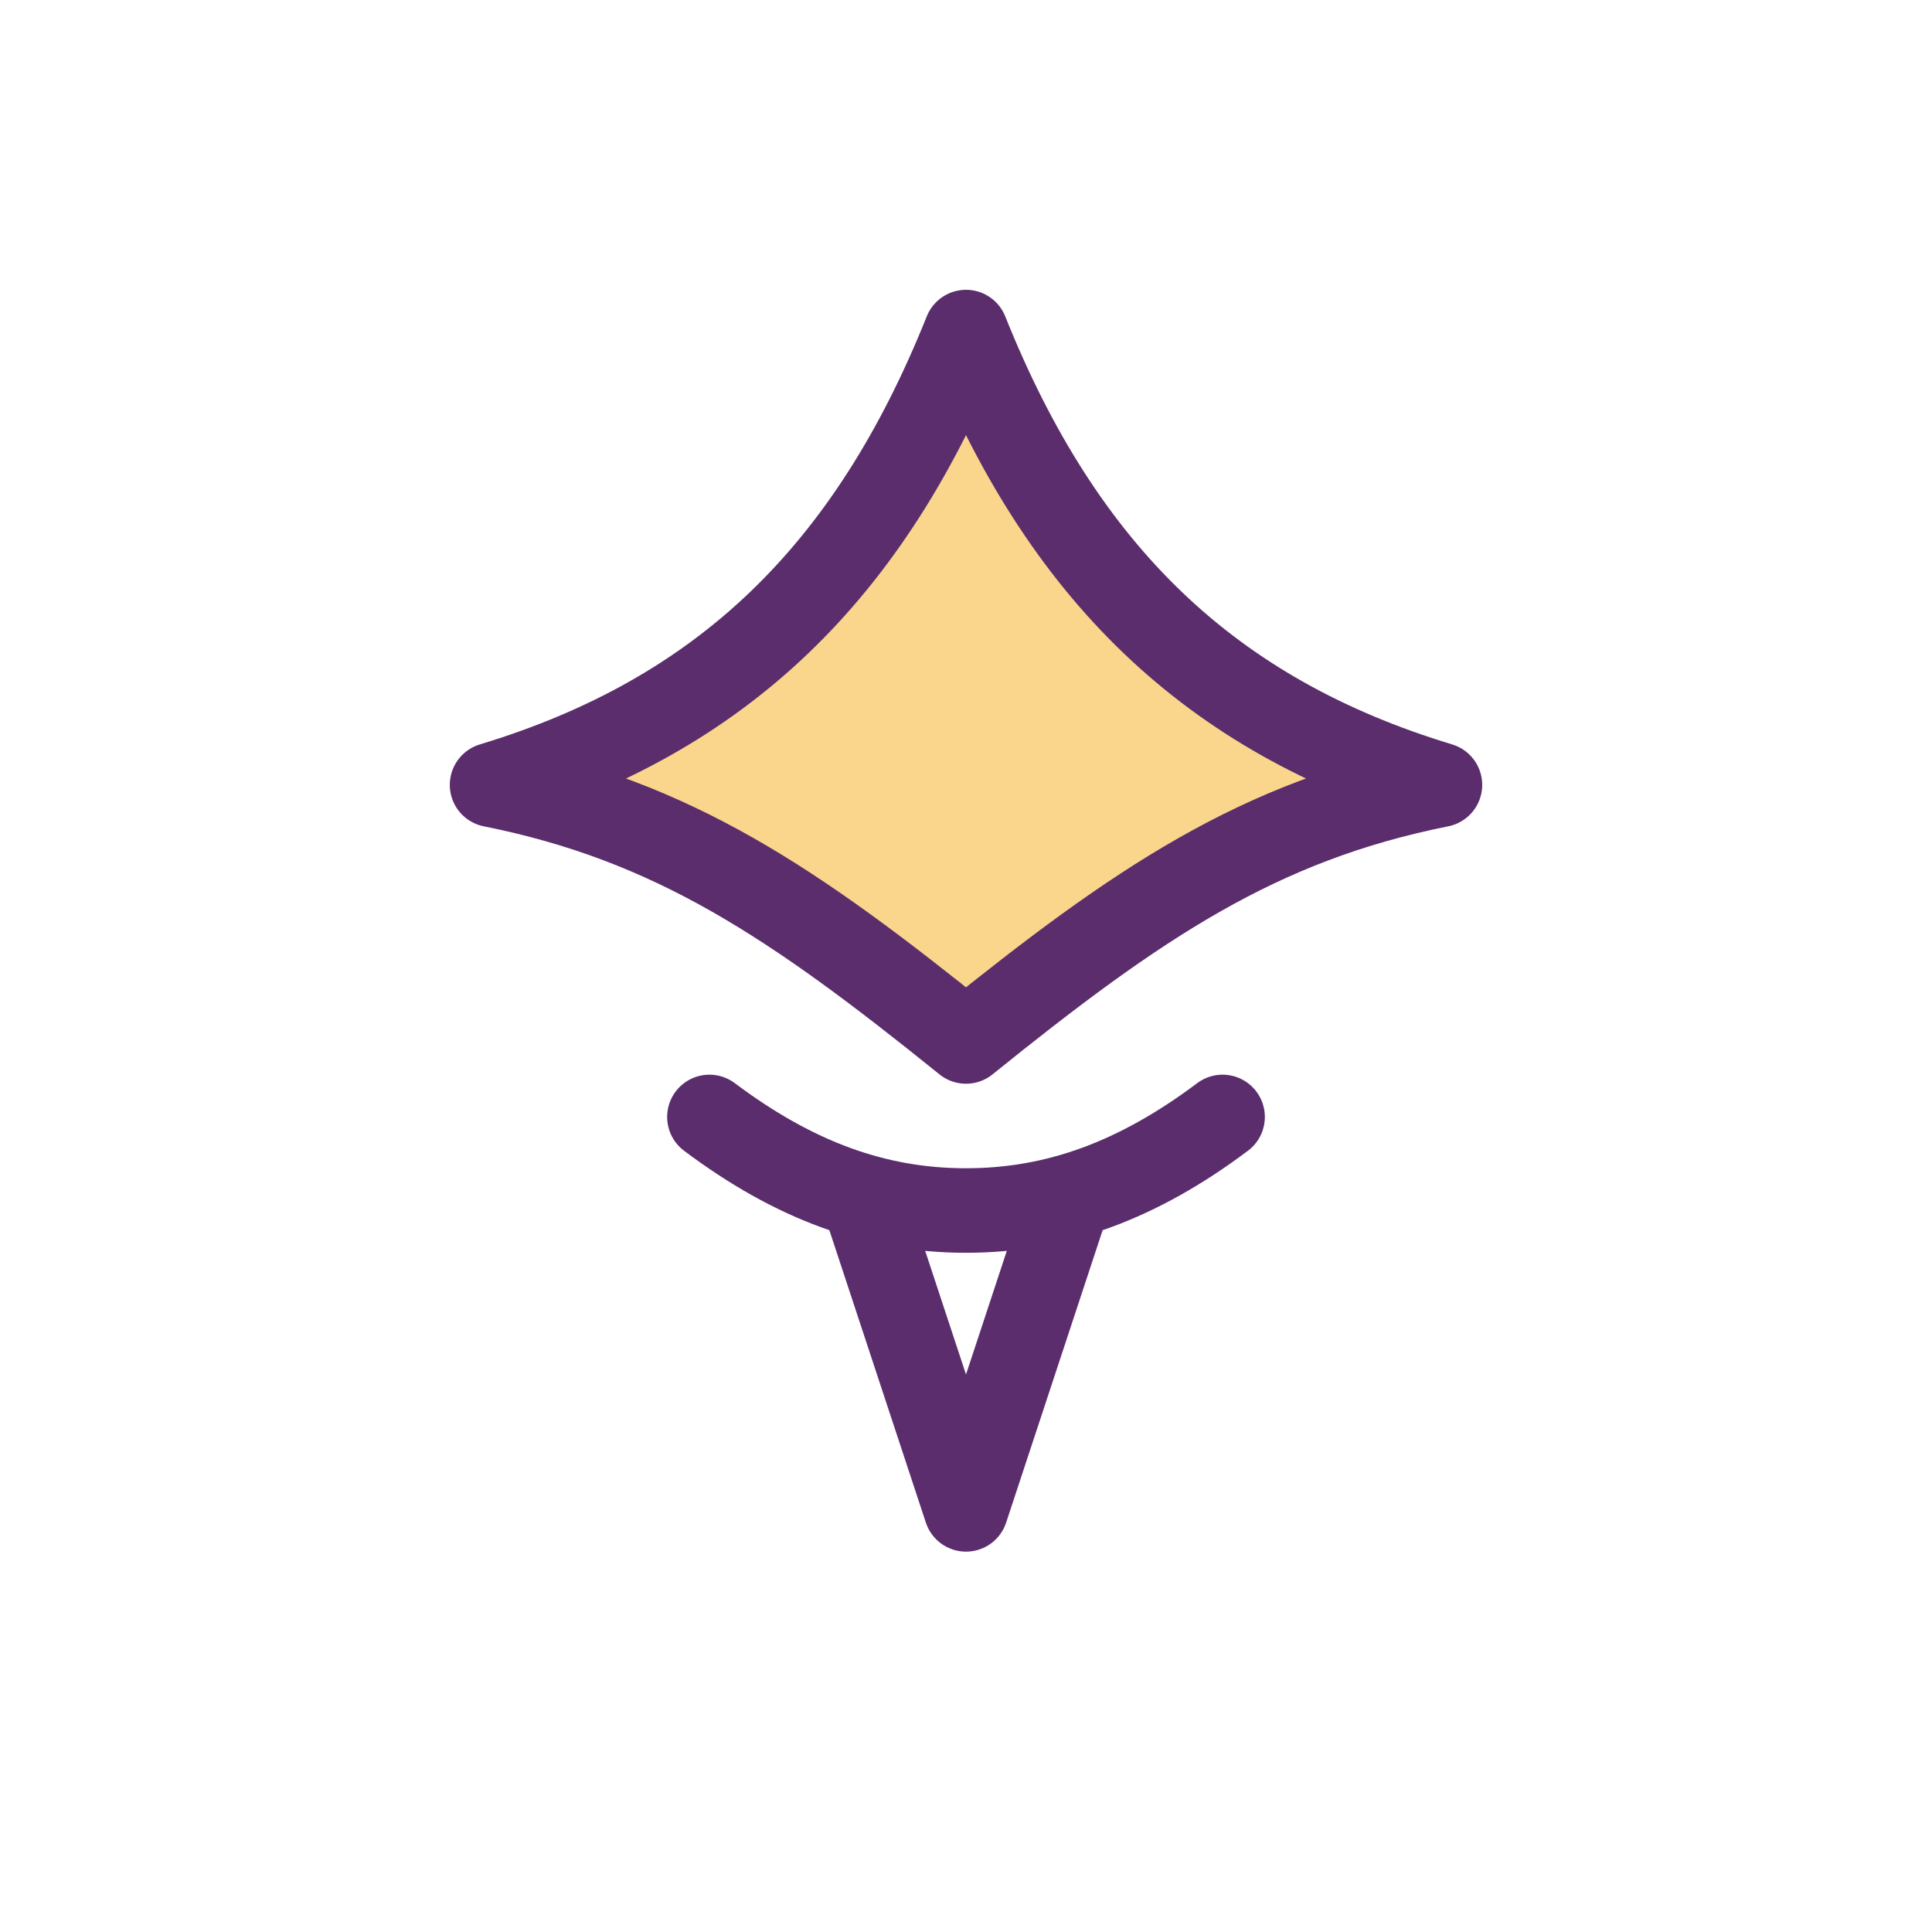
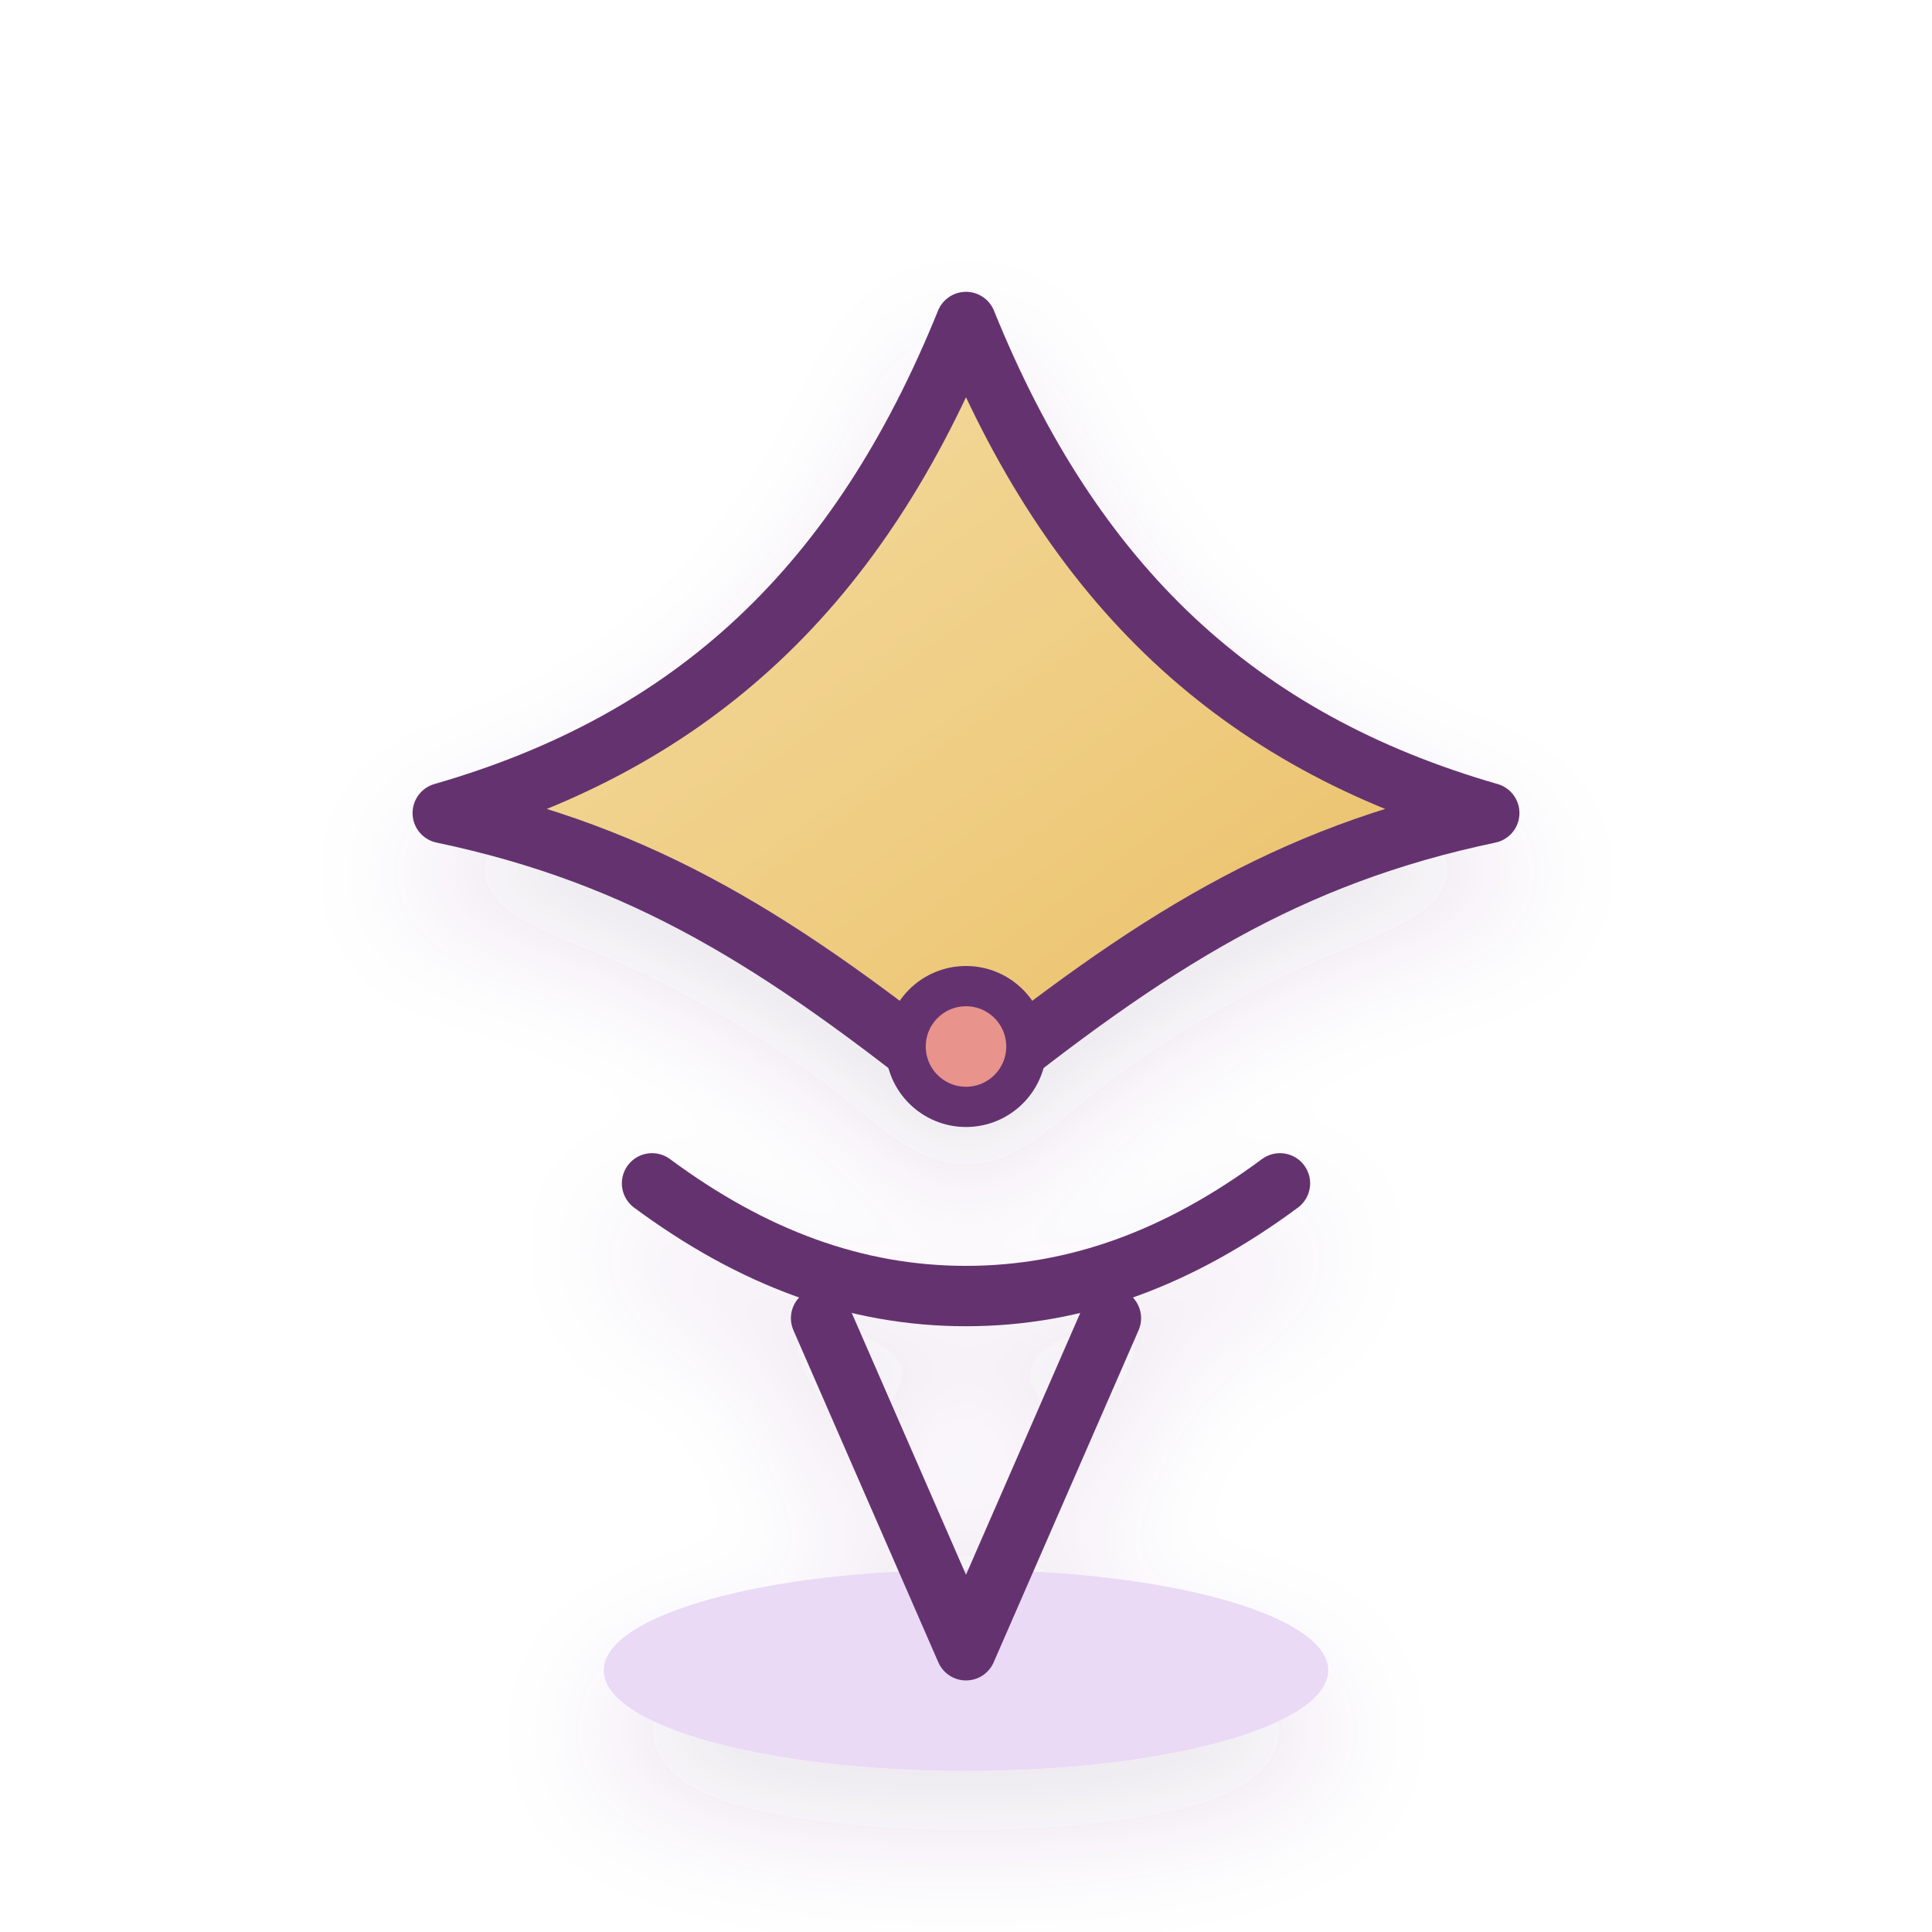
- <svg xmlns="http://www.w3.org/2000/svg" viewBox="0 0 64 64">
-   <path fill="#F9D68C" stroke="#5B2D6C" stroke-width="2.8" stroke-linecap="round" stroke-linejoin="round" d="M32 11c3.2 8 8.1 12.7 15.7 15-6 1.2-10 3.9-15.7 8.5-5.7-4.6-9.7-7.3-15.7-8.5C23.9 23.7 28.8 19 32 11Z" />
-   <path fill="none" stroke="#5B2D6C" stroke-width="2.8" stroke-linecap="round" stroke-linejoin="round" d="M23.5 37c2.8 2.1 5.5 3.1 8.5 3.1 3 0 5.7-1 8.5-3.1M28.7 40l3.3 10 3.3-10" />
+ <svg xmlns="http://www.w3.org/2000/svg" viewBox="0 0 96 96">
+   <defs>
+     <linearGradient id="gScarf" x1="0" y1="0" x2="1" y2="1">
+       <stop offset="0" stop-color="#F6E0A9" />
+       <stop offset="1" stop-color="#E9BD62" />
+     </linearGradient>
+     <filter id="shadow" x="-20%" y="-20%" width="140%" height="140%">
+       <feDropShadow dx="0" dy="3" stdDeviation="3" flood-color="#5B2D6C" flood-opacity=".12" />
+     </filter>
+   </defs>
+   <g filter="url(#shadow)">
+     <ellipse cx="48" cy="83" rx="18" ry="5" fill="#EADAF6" />
+     <path d="M48 16c5.3 13.1 13.5 20.8 26 24.4-10 2.1-16.8 6.4-26 13.8-9.2-7.4-16-11.7-26-13.8C34.5 36.8 42.7 29.1 48 16Z" fill="url(#gScarf)" stroke="#653170" stroke-width="3" stroke-linejoin="round" />
+     <path d="M32.4 58.8c5 3.7 10.1 5.6 15.6 5.6s10.6-1.9 15.6-5.6" fill="none" stroke="#653170" stroke-width="3" stroke-linecap="round" />
+     <path d="M40.8 65.5 48 82l7.2-16.5" fill="none" stroke="#653170" stroke-width="3" stroke-linecap="round" stroke-linejoin="round" />
+     <circle cx="48" cy="52" r="3" fill="#E8938B" stroke="#653170" stroke-width="2" />
+   </g>
</svg>
